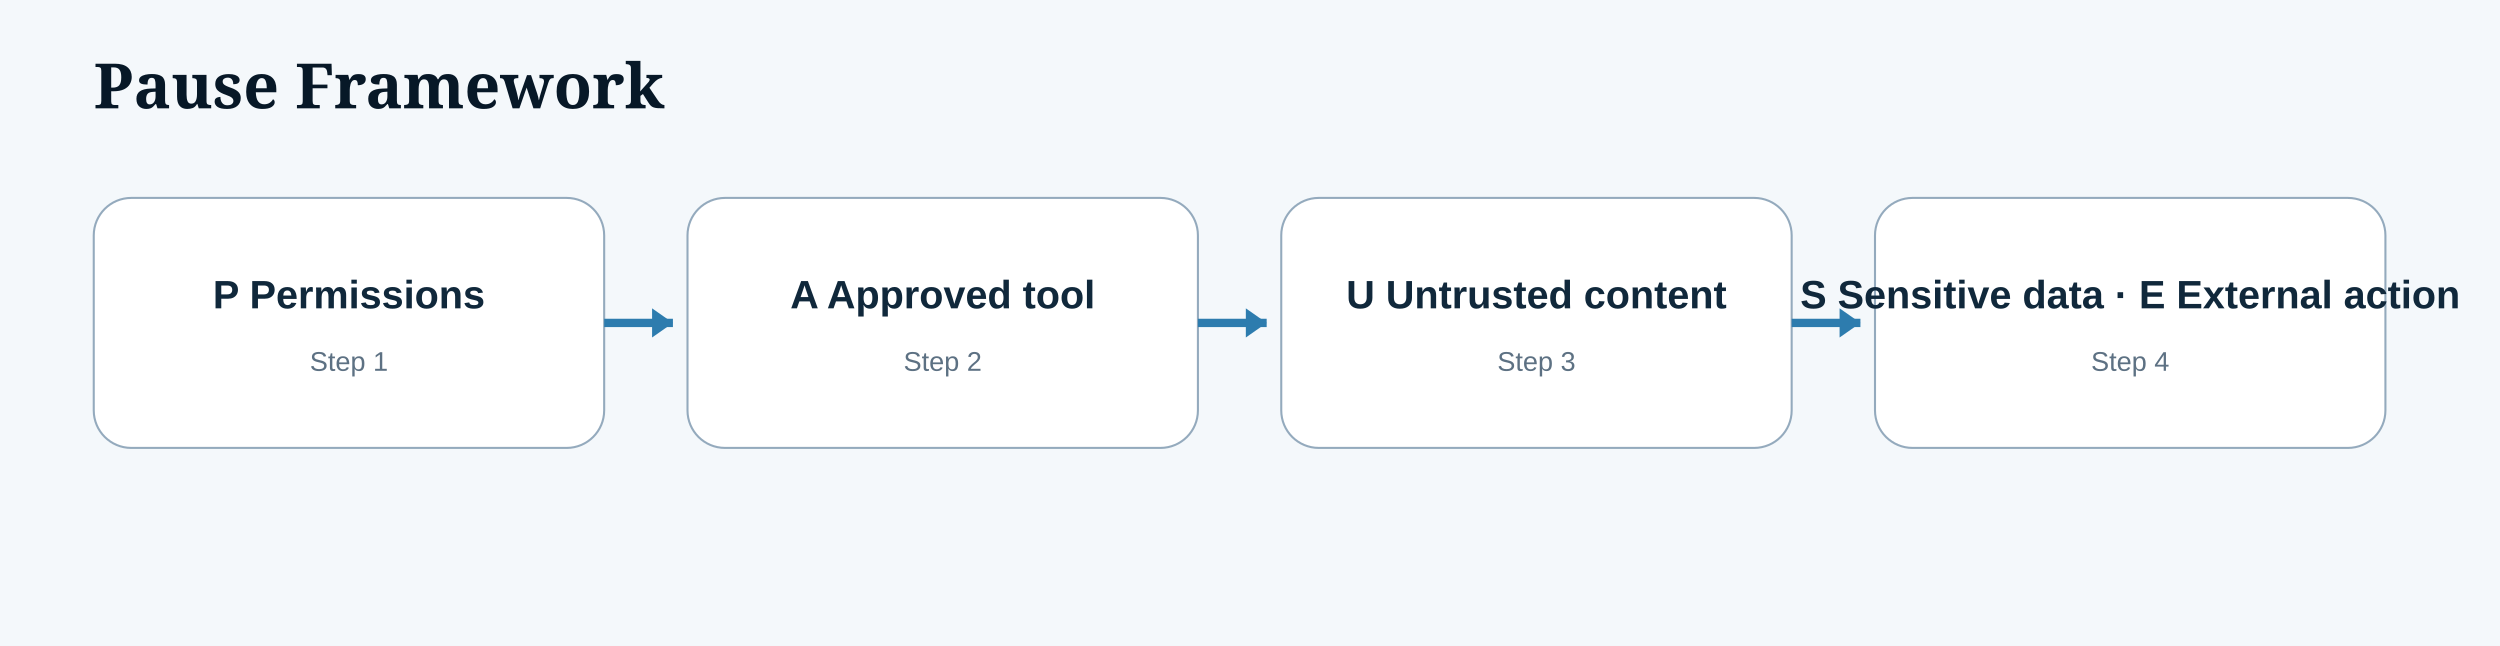
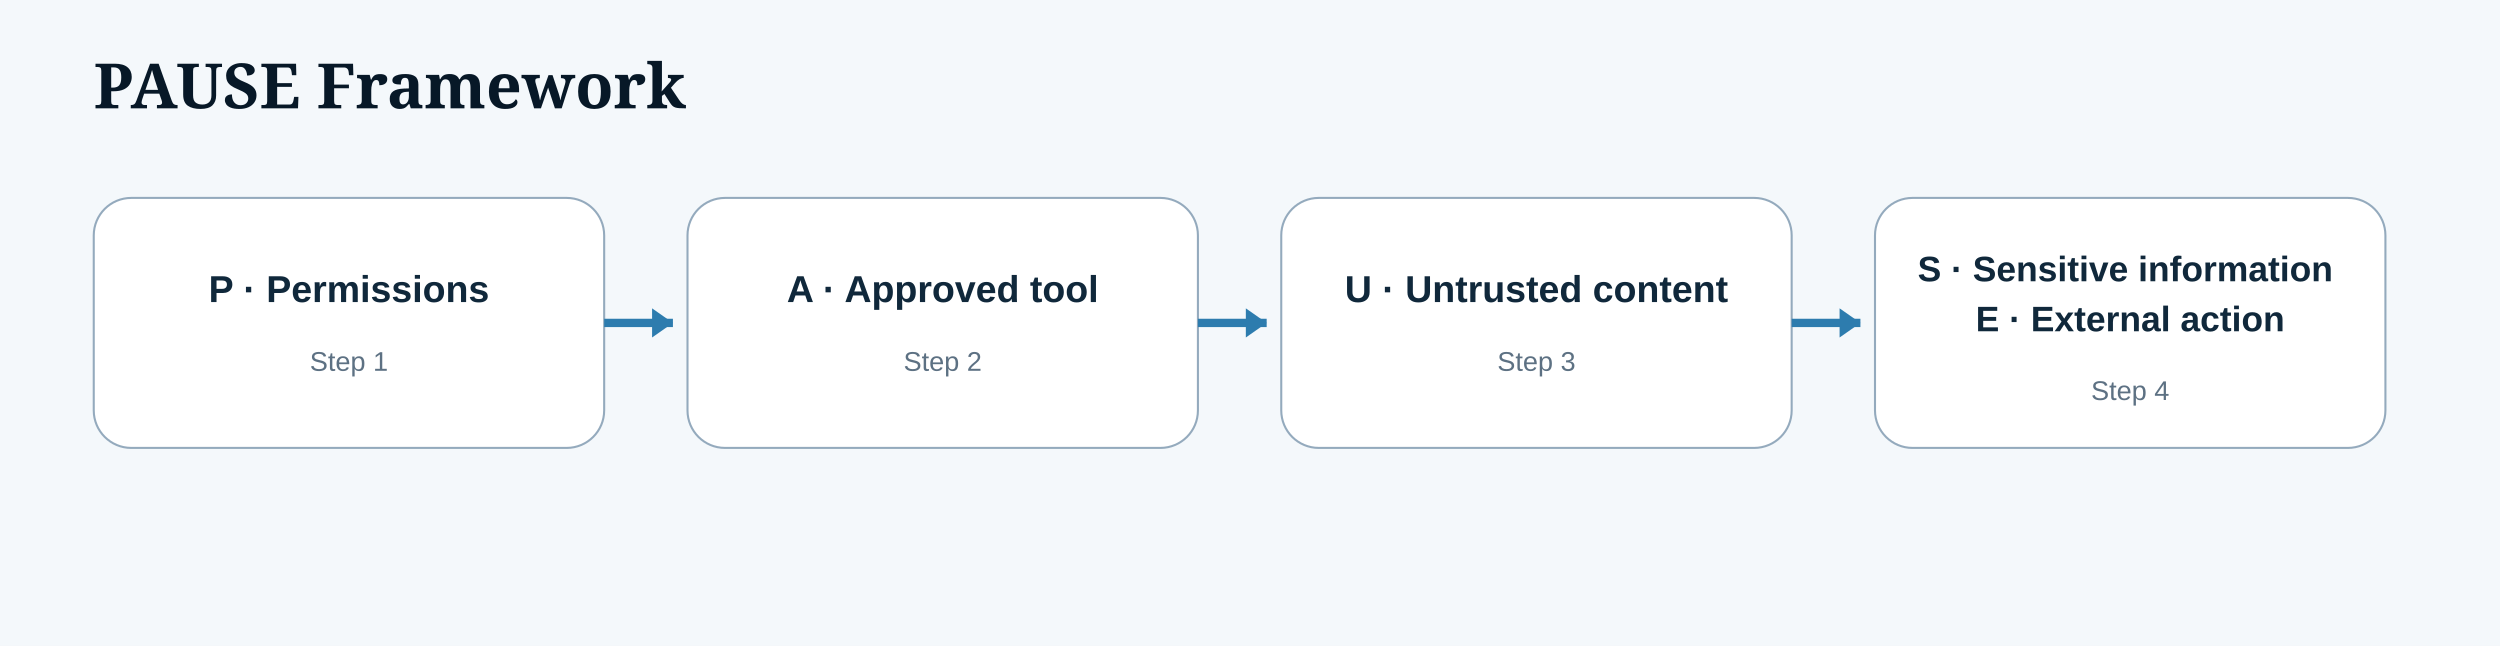
- <svg xmlns="http://www.w3.org/2000/svg" viewBox="0 0 1200 310" role="img" aria-label="Pause Framework">
+ <svg xmlns="http://www.w3.org/2000/svg" viewBox="0 0 1200 310" role="img" aria-labelledby="pause-title pause-desc">
  <rect width="1200" height="310" fill="#f4f8fb" />
-   <text x="45" y="52" font-family="Georgia" font-size="30" font-weight="700" fill="#071827">Pause Framework</text>
+   <text x="45" y="52" font-family="Georgia, serif" font-size="30" font-weight="700" fill="#071827">
+     PAUSE Framework
+   </text>
  <rect x="45" y="95" width="245" height="120" rx="18" fill="#ffffff" stroke="#94aabd" />
-   <text x="167.5" y="148" text-anchor="middle" font-family="Arial" font-size="19" font-weight="700" fill="#10283b">P Permissions</text>
-   <text x="167.5" y="178" text-anchor="middle" font-family="Arial" font-size="13" fill="#5d7183">Step 1</text>
+   <text x="167.5" y="145" text-anchor="middle" font-family="Arial, sans-serif" font-size="18" font-weight="700" fill="#10283b">
+     P · Permissions
+   </text>
+   <text x="167.5" y="178" text-anchor="middle" font-family="Arial, sans-serif" font-size="13" fill="#5d7183">
+     Step 1
+   </text>
  <path d="M290 155 H323" stroke="#2d7cae" stroke-width="4" />
  <path d="M323 155 l-10 -7 v14z" fill="#2d7cae" />
  <rect x="330" y="95" width="245" height="120" rx="18" fill="#ffffff" stroke="#94aabd" />
-   <text x="452.5" y="148" text-anchor="middle" font-family="Arial" font-size="19" font-weight="700" fill="#10283b">A Approved tool</text>
-   <text x="452.5" y="178" text-anchor="middle" font-family="Arial" font-size="13" fill="#5d7183">Step 2</text>
+   <text x="452.5" y="145" text-anchor="middle" font-family="Arial, sans-serif" font-size="18" font-weight="700" fill="#10283b">
+     A · Approved tool
+   </text>
+   <text x="452.5" y="178" text-anchor="middle" font-family="Arial, sans-serif" font-size="13" fill="#5d7183">
+     Step 2
+   </text>
  <path d="M575 155 H608" stroke="#2d7cae" stroke-width="4" />
  <path d="M608 155 l-10 -7 v14z" fill="#2d7cae" />
  <rect x="615" y="95" width="245" height="120" rx="18" fill="#ffffff" stroke="#94aabd" />
-   <text x="737.5" y="148" text-anchor="middle" font-family="Arial" font-size="19" font-weight="700" fill="#10283b">U Untrusted content</text>
-   <text x="737.5" y="178" text-anchor="middle" font-family="Arial" font-size="13" fill="#5d7183">Step 3</text>
+   <text x="737.5" y="145" text-anchor="middle" font-family="Arial, sans-serif" font-size="18" font-weight="700" fill="#10283b">
+     U · Untrusted content
+   </text>
+   <text x="737.5" y="178" text-anchor="middle" font-family="Arial, sans-serif" font-size="13" fill="#5d7183">
+     Step 3
+   </text>
  <path d="M860 155 H893" stroke="#2d7cae" stroke-width="4" />
  <path d="M893 155 l-10 -7 v14z" fill="#2d7cae" />
  <rect x="900" y="95" width="245" height="120" rx="18" fill="#ffffff" stroke="#94aabd" />
-   <text x="1022.5" y="148" text-anchor="middle" font-family="Arial" font-size="19" font-weight="700" fill="#10283b">S Sensitive data · E External action</text>
-   <text x="1022.5" y="178" text-anchor="middle" font-family="Arial" font-size="13" fill="#5d7183">Step 4</text>
+   <text x="1022.5" y="135" text-anchor="middle" font-family="Arial, sans-serif" font-size="17" font-weight="700" fill="#10283b">
+     <tspan x="1022.5" dy="0">S · Sensitive information</tspan>
+     <tspan x="1022.5" dy="24">E · External action</tspan>
+   </text>
+   <text x="1022.5" y="192" text-anchor="middle" font-family="Arial, sans-serif" font-size="13" fill="#5d7183">
+     Step 4
+   </text>
</svg>
